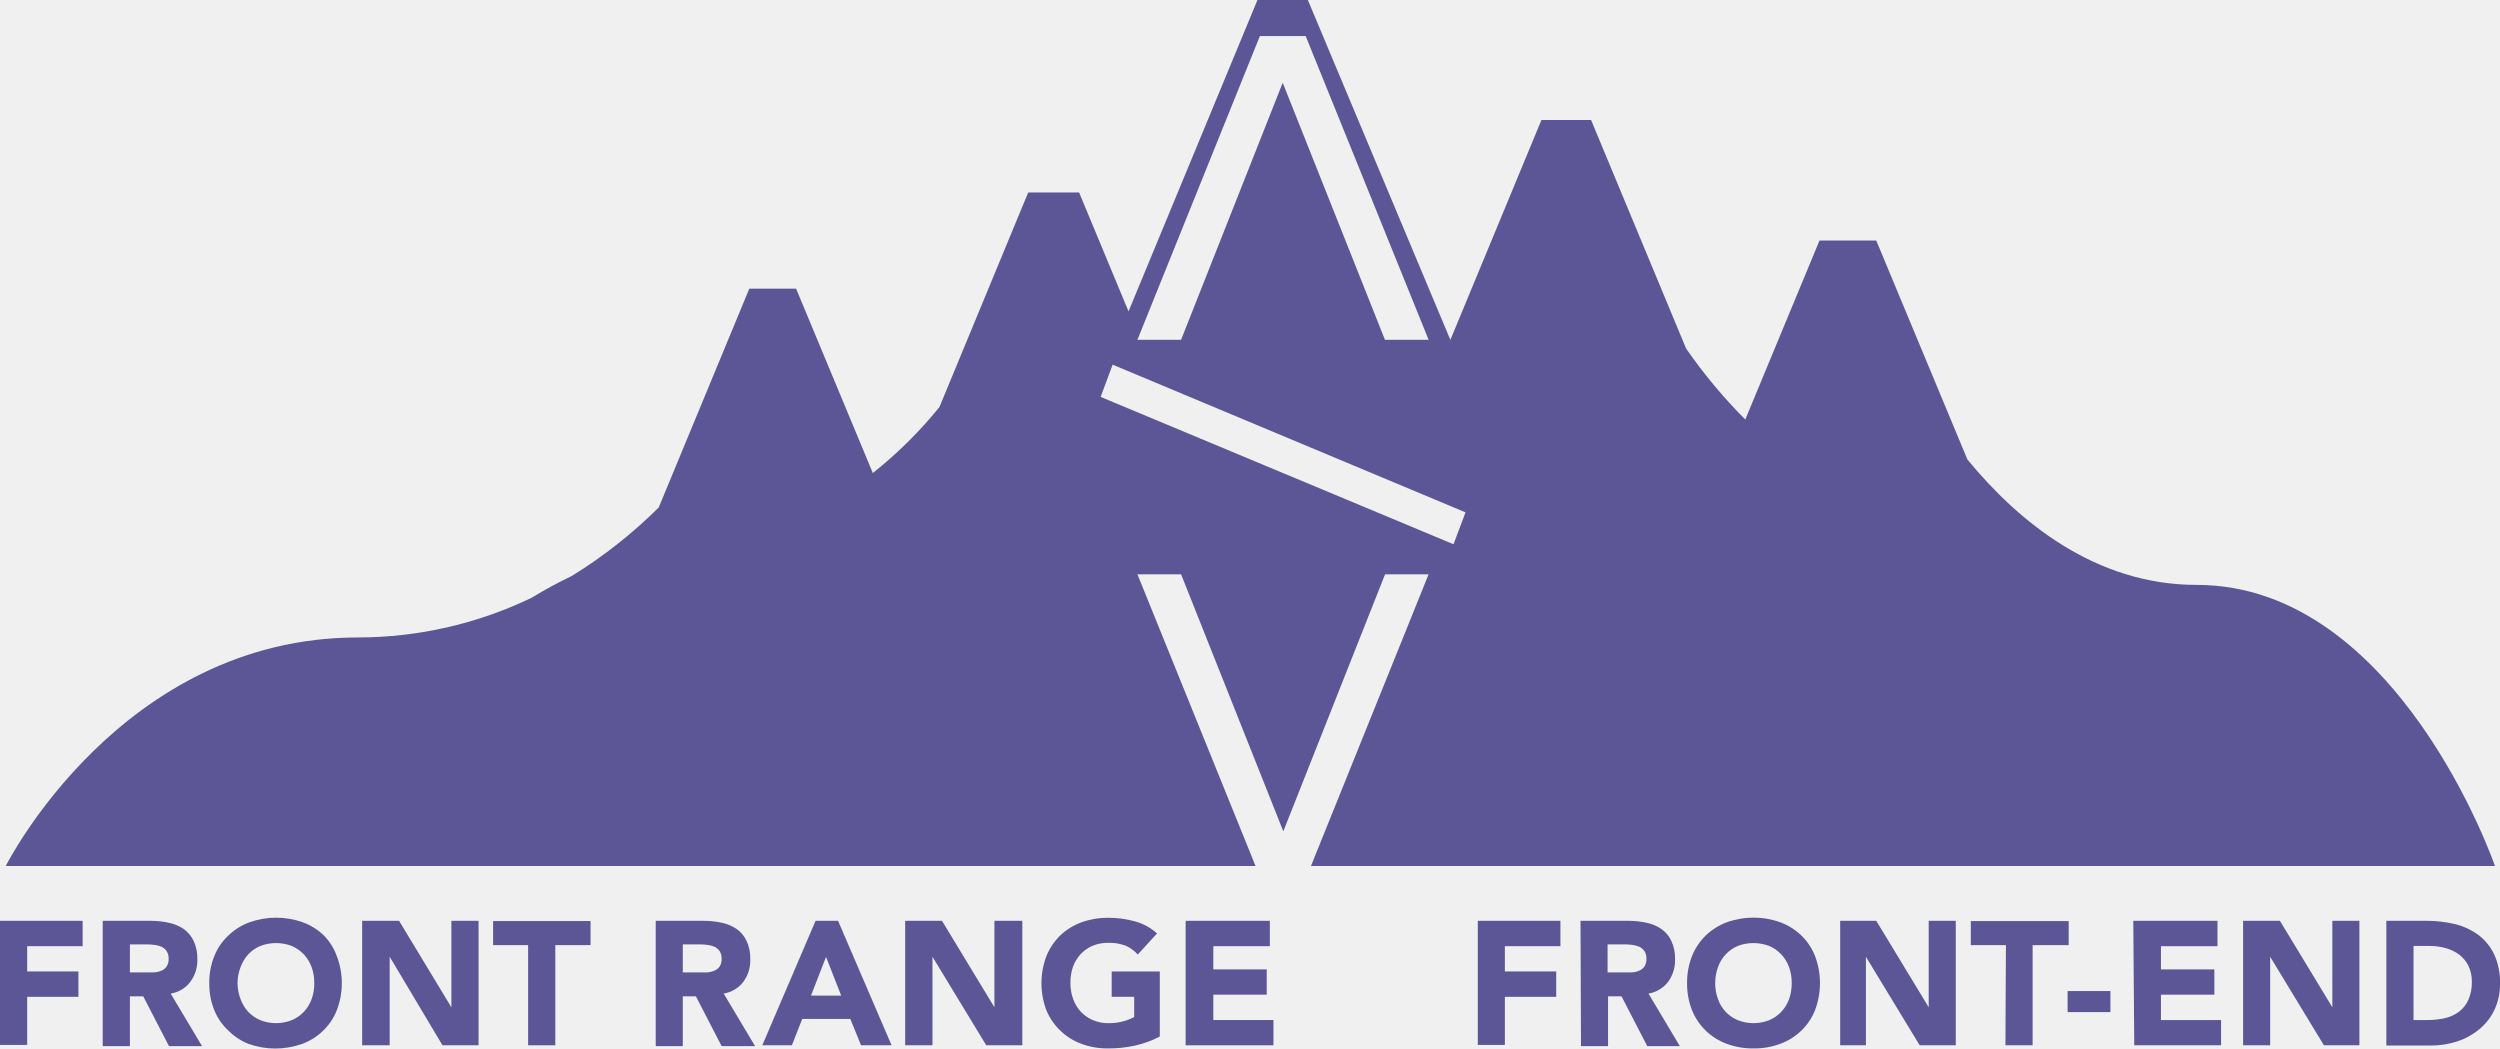
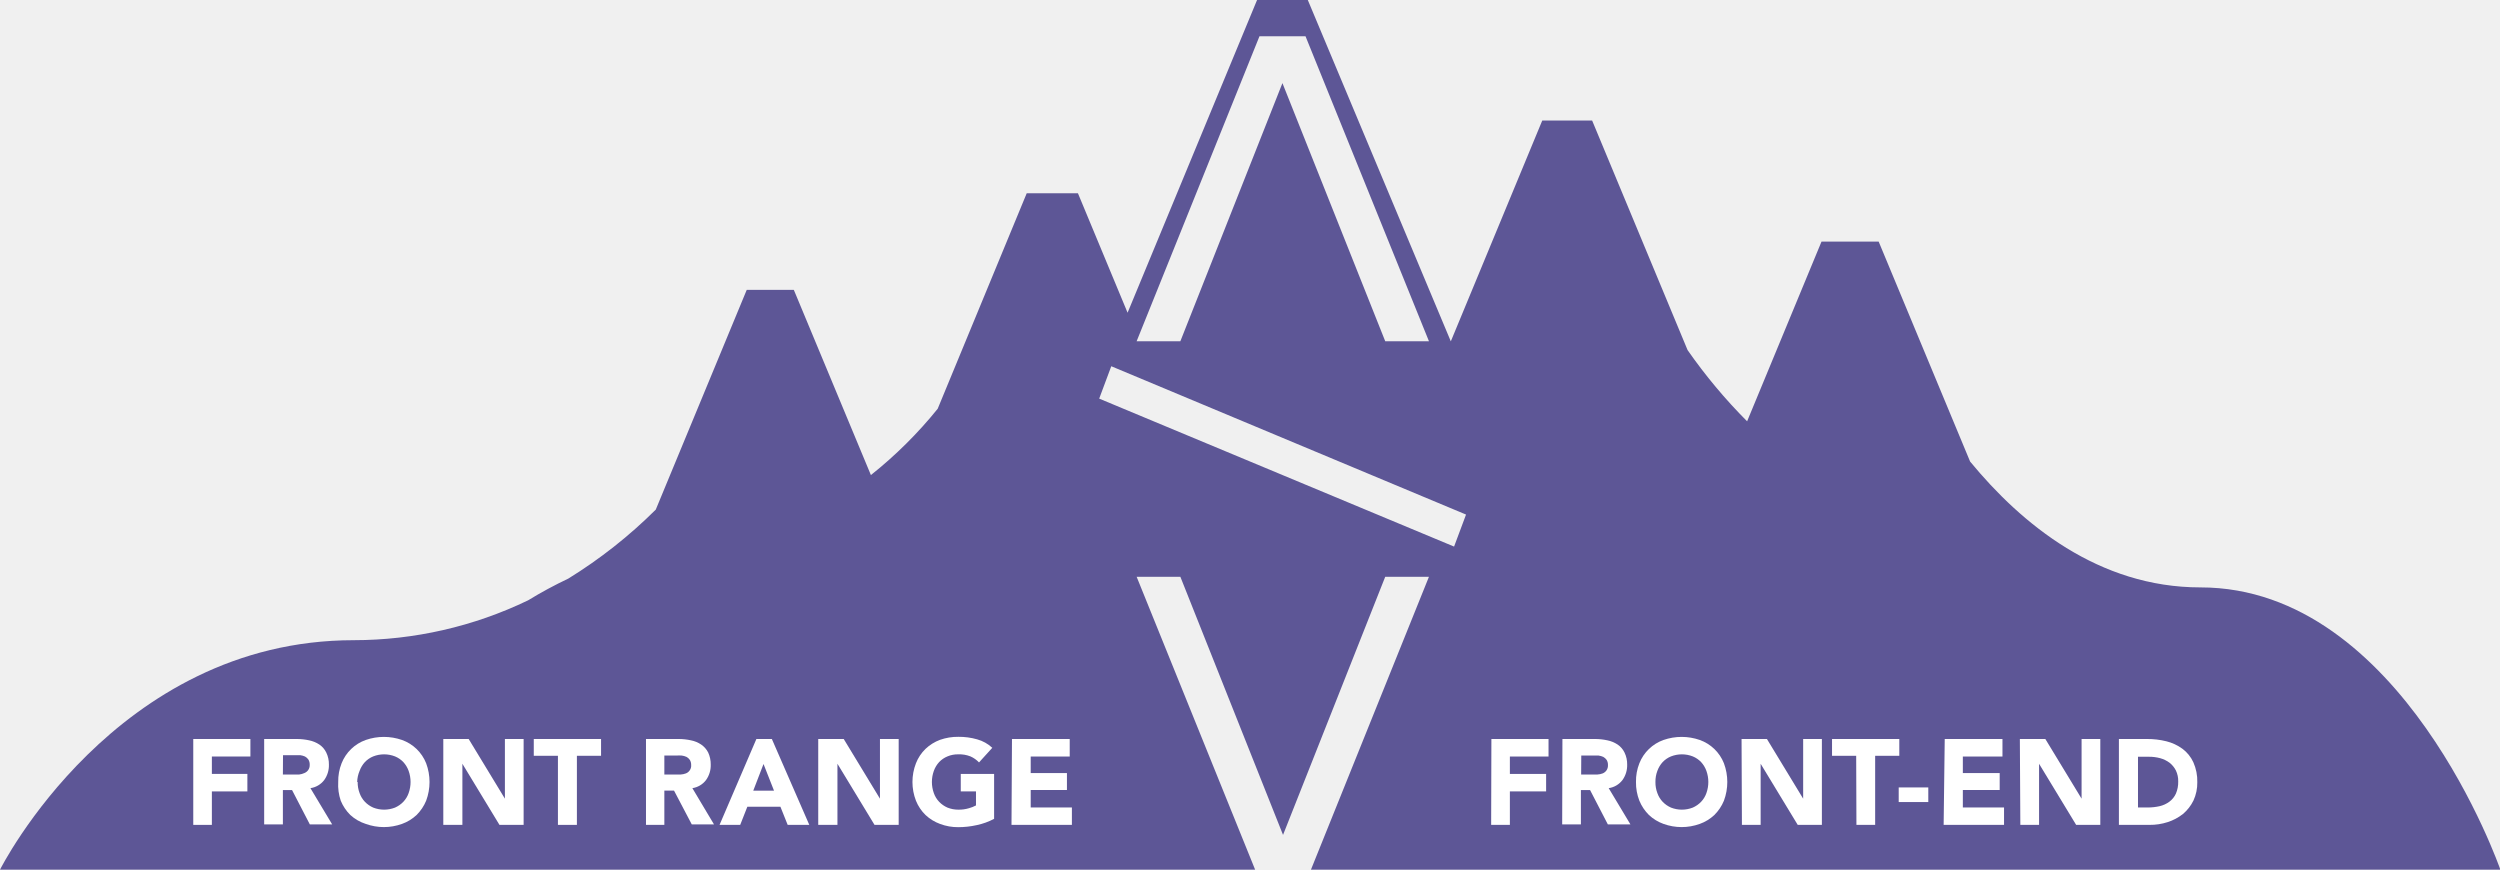
- <svg xmlns="http://www.w3.org/2000/svg" viewBox="0 0 207.86 87.17">
+ <svg xmlns="http://www.w3.org/2000/svg" viewBox="0 0 206.97 72">
  <defs>
-     <style>.cls-1{fill:#5d5696;}</style>
+     <style>.cls-1{fill:#5d5696;}.cls-2{fill:#fff;}</style>
  </defs>
  <g id="Layer_2" data-name="Layer 2">
    <g id="Layer_1-2" data-name="Layer 1">
-       <path class="cls-1" d="M182.64,48.63c-8.41,0-14.79-5.23-19.06-10.42L156,20h-4.72l-6.17,14.88a43.12,43.12,0,0,1-4.92-5.9l-7.9-19h-4.13l-7.57,18.28h0l0,0L108.74,0h-4.19L93.83,25.89,89.72,16H85.49L78.11,33.84a35.56,35.56,0,0,1-5.54,5.49L66.19,24H62.3L54.77,42.19a39.91,39.91,0,0,1-7.25,5.71,36.37,36.37,0,0,0-3.32,1.8A33.33,33.33,0,0,1,29.77,53C10,53,.48,72,.48,72H104.39L94.57,47.75H98.2l8.5,21.37,8.46-21.37h3.62L109,72h98.44S199.39,48.63,182.64,48.63ZM104.75,3h3.81l10.22,25.25h-3.63l-8.5-21.37L98.2,28.25H94.57Zm16.1,42.25L91.51,33l1-2.68L121.85,42.6Z" />
-       <path class="cls-1" d="M0,76.56H6.87v2.11H2.26v2.1H6.52v2.11H2.26v4H0Z" />
-       <path class="cls-1" d="M8.54,76.56h4a7.09,7.09,0,0,1,1.49.16,3.56,3.56,0,0,1,1.23.51,2.61,2.61,0,0,1,.84,1,3.43,3.43,0,0,1,.31,1.52,3,3,0,0,1-.57,1.86,2.52,2.52,0,0,1-1.65,1l2.61,4.37H14.05l-2.14-4.14H10.8v4.14H8.54Zm2.26,4.29h1.33l.64,0a1.76,1.76,0,0,0,.62-.13,1,1,0,0,0,.45-.34,1.08,1.08,0,0,0,.18-.66,1.09,1.09,0,0,0-.16-.63,1.16,1.16,0,0,0-.4-.36,1.82,1.82,0,0,0-.57-.16,4.44,4.44,0,0,0-.62-.05H10.8Z" />
-       <path class="cls-1" d="M17.4,81.74a5.78,5.78,0,0,1,.42-2.25A4.69,4.69,0,0,1,19,77.77a5,5,0,0,1,1.75-1.09,6.62,6.62,0,0,1,4.42,0,5,5,0,0,1,1.75,1.09A4.69,4.69,0,0,1,28,79.49,6.24,6.24,0,0,1,28,84a4.74,4.74,0,0,1-1.15,1.71,4.85,4.85,0,0,1-1.75,1.09,6.62,6.62,0,0,1-4.42,0A4.85,4.85,0,0,1,19,85.7,4.74,4.74,0,0,1,17.82,84,5.78,5.78,0,0,1,17.4,81.74Zm2.35,0A3.79,3.79,0,0,0,20,83.07a3.23,3.23,0,0,0,.64,1.06,3,3,0,0,0,1,.69,3.56,3.56,0,0,0,2.62,0,2.93,2.93,0,0,0,1-.69,3.09,3.09,0,0,0,.65-1.06,3.79,3.79,0,0,0,.22-1.33,3.83,3.83,0,0,0-.22-1.33,3.09,3.09,0,0,0-.65-1.06,3,3,0,0,0-1-.7,3.7,3.7,0,0,0-2.62,0,3,3,0,0,0-1,.7A3.23,3.23,0,0,0,20,80.41,3.83,3.83,0,0,0,19.75,81.74Z" />
-       <path class="cls-1" d="M30.11,76.56h3.07l4.35,7.19h0V76.56h2.26V86.91h-3L32.4,79.55h0v7.36H30.11Z" />
-       <path class="cls-1" d="M43.91,78.58H41v-2h8.1v2H46.17v8.33H43.91Z" />
-       <path class="cls-1" d="M54.52,76.56h4a7.16,7.16,0,0,1,1.49.16,3.43,3.43,0,0,1,1.22.51,2.44,2.44,0,0,1,.84,1,3.29,3.29,0,0,1,.31,1.52,3,3,0,0,1-.56,1.86,2.57,2.57,0,0,1-1.65,1l2.61,4.37H60l-2.14-4.14H56.77v4.14H54.52Zm2.25,4.29h1.34l.64,0a1.66,1.66,0,0,0,.61-.13,1,1,0,0,0,.46-.34,1.08,1.08,0,0,0,.18-.66,1.09,1.09,0,0,0-.16-.63,1.16,1.16,0,0,0-.4-.36,2,2,0,0,0-.57-.16,4.44,4.44,0,0,0-.62-.05H56.77Z" />
-       <path class="cls-1" d="M67.81,76.56h1.87l4.45,10.35H71.59l-.89-2.19h-4l-.86,2.19H63.38Zm.87,3-1.25,3.22h2.51Z" />
-       <path class="cls-1" d="M75.26,76.56h3.06l4.36,7.19h0V76.56H85V86.91H82l-4.47-7.36h0v7.36H75.26Z" />
-       <path class="cls-1" d="M96.43,86.18a8.25,8.25,0,0,1-2.08.76,10.17,10.17,0,0,1-2.21.23,6.13,6.13,0,0,1-2.22-.38,4.93,4.93,0,0,1-1.75-1.09A5,5,0,0,1,87,84a6.38,6.38,0,0,1,0-4.5,5,5,0,0,1,1.15-1.72,5.08,5.08,0,0,1,1.75-1.09,6.35,6.35,0,0,1,2.22-.38,8.08,8.08,0,0,1,2.26.3,4.46,4.46,0,0,1,1.82,1l-1.6,1.75a3.12,3.12,0,0,0-1-.73,3.77,3.77,0,0,0-1.44-.24,3.4,3.4,0,0,0-1.31.24,3,3,0,0,0-1,.7,3.07,3.07,0,0,0-.64,1.06A3.83,3.83,0,0,0,89,81.74a3.79,3.79,0,0,0,.23,1.33,3.07,3.07,0,0,0,.64,1.06,3,3,0,0,0,1,.69,3.22,3.22,0,0,0,1.31.25,4.34,4.34,0,0,0,1.27-.17,4.26,4.26,0,0,0,.85-.34V82.88H92.43V80.77h4Z" />
-       <path class="cls-1" d="M98.58,76.56h7v2.11h-4.7V80.6h4.44v2.1h-4.44v2.11h5v2.1H98.58Z" />
-       <path class="cls-1" d="M122.87,76.56h6.87v2.11h-4.62v2.1h4.27v2.11h-4.27v4h-2.25Z" />
-       <path class="cls-1" d="M131.41,76.56h4a7.16,7.16,0,0,1,1.49.16,3.43,3.43,0,0,1,1.22.51,2.44,2.44,0,0,1,.84,1,3.29,3.29,0,0,1,.31,1.52,3,3,0,0,1-.56,1.86,2.57,2.57,0,0,1-1.65,1l2.61,4.37h-2.71l-2.14-4.14h-1.12v4.14h-2.25Zm2.25,4.29H135l.64,0a1.66,1.66,0,0,0,.61-.13,1,1,0,0,0,.46-.34,1.08,1.08,0,0,0,.18-.66,1.09,1.09,0,0,0-.16-.63,1.16,1.16,0,0,0-.4-.36,2,2,0,0,0-.57-.16,4.44,4.44,0,0,0-.62-.05h-1.48Z" />
-       <path class="cls-1" d="M140.27,81.74a6,6,0,0,1,.41-2.25,5,5,0,0,1,1.15-1.72,5.17,5.17,0,0,1,1.75-1.09,6.39,6.39,0,0,1,2.22-.38,6.29,6.29,0,0,1,2.21.38,5,5,0,0,1,1.75,1.09,4.82,4.82,0,0,1,1.15,1.72,6.38,6.38,0,0,1,0,4.5,4.92,4.92,0,0,1-2.9,2.8,6.07,6.07,0,0,1-2.21.38,6.16,6.16,0,0,1-2.22-.38,4.92,4.92,0,0,1-2.9-2.8A6,6,0,0,1,140.27,81.74Zm2.34,0a3.79,3.79,0,0,0,.23,1.33,3.07,3.07,0,0,0,.64,1.06,3,3,0,0,0,1,.69,3.56,3.56,0,0,0,2.62,0,2.93,2.93,0,0,0,1-.69,3.09,3.09,0,0,0,.65-1.06,3.79,3.79,0,0,0,.22-1.33,3.83,3.83,0,0,0-.22-1.33,3.09,3.09,0,0,0-.65-1.06,3,3,0,0,0-1-.7,3.7,3.7,0,0,0-2.62,0,3,3,0,0,0-1,.7,3.07,3.07,0,0,0-.64,1.06A3.83,3.83,0,0,0,142.61,81.74Z" />
-       <path class="cls-1" d="M153,76.56H156l4.36,7.19h0V76.56h2.25V86.91h-3l-4.47-7.36h0v7.36H153Z" />
-       <path class="cls-1" d="M166.78,78.58h-2.92v-2H172v2H169v8.33h-2.26Z" />
-       <path class="cls-1" d="M175.47,84.15h-3.56V82.4h3.56Z" />
-       <path class="cls-1" d="M177.37,76.56h7v2.11h-4.7V80.6h4.44v2.1h-4.44v2.11h5v2.1h-7.22Z" />
-       <path class="cls-1" d="M186.5,76.56h3.06l4.36,7.19h0V76.56h2.25V86.91h-2.95l-4.47-7.36h0v7.36H186.5Z" />
-       <path class="cls-1" d="M198.41,76.56h3.39a9.87,9.87,0,0,1,2.34.28,5.54,5.54,0,0,1,1.93.9,4.39,4.39,0,0,1,1.31,1.62,5.48,5.48,0,0,1,.48,2.41,5,5,0,0,1-.47,2.21,4.66,4.66,0,0,1-1.27,1.61,5.56,5.56,0,0,1-1.83,1,6.92,6.92,0,0,1-2.19.34h-3.69Zm2.26,8.25h1.17a6.73,6.73,0,0,0,1.46-.16,3.1,3.1,0,0,0,1.16-.54,2.54,2.54,0,0,0,.78-1,3.62,3.62,0,0,0,.28-1.48,3,3,0,0,0-.28-1.32,2.68,2.68,0,0,0-.76-.93,3.4,3.4,0,0,0-1.13-.55,5,5,0,0,0-1.35-.18h-1.33Z" />
+       <path class="cls-1" d="M182.17,48.63c-8.42,0-14.8-5.23-19.07-10.42L155.53,20H150.8l-6.16,14.88a43.94,43.94,0,0,1-4.93-5.9l-7.9-19h-4.13l-7.57,18.28h0s0,0,0,0L108.27,0h-4.2L93.35,25.89,89.24,16H85L77.63,33.84a35.48,35.48,0,0,1-5.53,5.49L65.72,24h-3.9L54.29,42.19a40.16,40.16,0,0,1-7.24,5.71,35.27,35.27,0,0,0-3.33,1.8A33.3,33.3,0,0,1,29.29,53C9.51,53,0,72,0,72H103.91L94.1,47.75h3.62l8.5,21.37,8.46-21.37h3.62L108.53,72H207S198.91,48.63,182.17,48.63ZM104.27,3h3.81L118.3,28.25h-3.62L106.17,6.88,97.72,28.25H94.1Zm16.11,42.25L91,33l1-2.68L121.37,42.6Z" />
+       <path class="cls-2" d="M16,61.18h4.73v1.45H17.54v1.44h2.94v1.45H17.54v2.77H16Z" />
+       <path class="cls-2" d="M21.87,61.18h2.72a4.76,4.76,0,0,1,1,.11,2.39,2.39,0,0,1,.85.35,1.67,1.67,0,0,1,.57.66,2.19,2.19,0,0,1,.22,1,2.09,2.09,0,0,1-.39,1.28,1.75,1.75,0,0,1-1.14.67l1.8,3H25.65l-1.47-2.84h-.76v2.84H21.87Zm1.55,2.94h1.35A1.43,1.43,0,0,0,25.2,64a.73.73,0,0,0,.31-.24.71.71,0,0,0,.13-.45.78.78,0,0,0-.11-.43.83.83,0,0,0-.28-.25,1.48,1.48,0,0,0-.39-.11l-.43,0h-1Z" />
+       <path class="cls-2" d="M28,64.74a4,4,0,0,1,.28-1.55,3.36,3.36,0,0,1,2-1.93,4.57,4.57,0,0,1,3,0,3.36,3.36,0,0,1,2,1.93,4.43,4.43,0,0,1,0,3.1,3.6,3.6,0,0,1-.79,1.18,3.46,3.46,0,0,1-1.21.74,4.41,4.41,0,0,1-3,0A3.46,3.46,0,0,1,29,67.47a3.6,3.6,0,0,1-.79-1.18A4.07,4.07,0,0,1,28,64.74Zm1.61,0a2.51,2.51,0,0,0,.16.92,2,2,0,0,0,.44.72,2.14,2.14,0,0,0,.69.48,2.47,2.47,0,0,0,1.8,0,2.14,2.14,0,0,0,.69-.48,2,2,0,0,0,.44-.72,2.72,2.72,0,0,0,0-1.84,2.16,2.16,0,0,0-.44-.73,2,2,0,0,0-.69-.47,2.47,2.47,0,0,0-1.8,0,2,2,0,0,0-.69.47,2.16,2.16,0,0,0-.44.73A2.51,2.51,0,0,0,29.57,64.74Z" />
+       <path class="cls-2" d="M36.7,61.18h2.1l3,4.94h0V61.18h1.55v7.11h-2l-3.07-5.06h0v5.06H36.7Z" />
+       <path class="cls-2" d="M46.19,62.57h-2V61.18h5.57v1.39h-2v5.72H46.19Z" />
+       <path class="cls-2" d="M53.48,61.18H56.2a4.76,4.76,0,0,1,1,.11,2.31,2.31,0,0,1,.85.35,1.78,1.78,0,0,1,.58.66,2.32,2.32,0,0,1,.21,1,2.09,2.09,0,0,1-.39,1.28,1.75,1.75,0,0,1-1.13.67l1.79,3H57.27L55.8,65.45H55v2.84H53.48ZM55,64.12h1.36a1.43,1.43,0,0,0,.42-.09.67.67,0,0,0,.31-.24.65.65,0,0,0,.13-.45.78.78,0,0,0-.11-.43.75.75,0,0,0-.28-.25,1.38,1.38,0,0,0-.39-.11,3.11,3.11,0,0,0-.43,0H55Z" />
+       <path class="cls-2" d="M62.62,61.18H63.9L67,68.29H65.21l-.6-1.5H61.87l-.59,1.5H59.57Zm.59,2.07-.85,2.21h1.72Z" />
+       <path class="cls-2" d="M67.74,61.18h2.11l3,4.94h0V61.18h1.55v7.11h-2l-3.07-5.06h0v5.06H67.74Z" />
+       <path class="cls-2" d="M82.3,67.79a5.41,5.41,0,0,1-1.44.52,6.94,6.94,0,0,1-1.52.17,4.19,4.19,0,0,1-1.52-.27,3.51,3.51,0,0,1-1.2-.74,3.45,3.45,0,0,1-.79-1.18,4.29,4.29,0,0,1,0-3.1A3.36,3.36,0,0,1,76.62,62a3.53,3.53,0,0,1,1.2-.75A4.41,4.41,0,0,1,79.34,61a5.45,5.45,0,0,1,1.56.21,3,3,0,0,1,1.25.7l-1.1,1.21a2.14,2.14,0,0,0-.71-.5,2.46,2.46,0,0,0-1-.17,2.19,2.19,0,0,0-.9.17,2,2,0,0,0-.69.47,2.16,2.16,0,0,0-.44.73,2.73,2.73,0,0,0,0,1.84,2,2,0,0,0,.44.72,2.14,2.14,0,0,0,.69.48,2.37,2.37,0,0,0,.9.17,2.88,2.88,0,0,0,.88-.12,2.79,2.79,0,0,0,.58-.23V65.52H79.54V64.07H82.3Z" />
+       <path class="cls-2" d="M83.78,61.18h4.78v1.45H85.33V64h3V65.4h-3v1.45h3.41v1.44h-5Z" />
+       <path class="cls-2" d="M123.47,61.18h4.73v1.45H125v1.44H128v1.45H125v2.77h-1.55Z" />
+       <path class="cls-2" d="M129.35,61.18h2.72a4.76,4.76,0,0,1,1,.11,2.39,2.39,0,0,1,.85.35,1.67,1.67,0,0,1,.57.66,2.19,2.19,0,0,1,.22,1,2.09,2.09,0,0,1-.39,1.28,1.75,1.75,0,0,1-1.14.67l1.8,3h-1.87l-1.47-2.84h-.76v2.84h-1.55Zm1.55,2.94h1.35a1.43,1.43,0,0,0,.43-.09.73.73,0,0,0,.31-.24.71.71,0,0,0,.13-.45.78.78,0,0,0-.11-.43.83.83,0,0,0-.28-.25,1.48,1.48,0,0,0-.39-.11l-.43,0h-1Z" />
+       <path class="cls-2" d="M135.44,64.74a4,4,0,0,1,.28-1.55,3.36,3.36,0,0,1,2-1.93,4.57,4.57,0,0,1,3,0,3.36,3.36,0,0,1,2,1.93,4.43,4.43,0,0,1,0,3.1,3.6,3.6,0,0,1-.79,1.18,3.46,3.46,0,0,1-1.21.74,4.41,4.41,0,0,1-3,0,3.46,3.46,0,0,1-1.21-.74,3.6,3.6,0,0,1-.79-1.18A4.07,4.07,0,0,1,135.44,64.74Zm1.61,0a2.51,2.51,0,0,0,.16.92,2,2,0,0,0,.44.72,2.14,2.14,0,0,0,.69.48,2.47,2.47,0,0,0,1.8,0,2.14,2.14,0,0,0,.69-.48,2,2,0,0,0,.44-.72,2.73,2.73,0,0,0,0-1.84,2.16,2.16,0,0,0-.44-.73,2,2,0,0,0-.69-.47,2.47,2.47,0,0,0-1.8,0,2,2,0,0,0-.69.47,2.16,2.16,0,0,0-.44.73A2.51,2.51,0,0,0,137.05,64.74Z" />
+       <path class="cls-2" d="M144.18,61.18h2.1l3,4.94h0V61.18h1.55v7.11h-2l-3.07-5.06h0v5.06h-1.55Z" />
+       <path class="cls-2" d="M153.67,62.57h-2V61.18h5.57v1.39h-2v5.72h-1.55Z" />
+       <path class="cls-2" d="M159.64,66.4h-2.45V65.19h2.45Z" />
+       <path class="cls-2" d="M161,61.18h4.78v1.45H162.5V64h3.05V65.4H162.5v1.45h3.41v1.44h-5Z" />
+       <path class="cls-2" d="M167.22,61.18h2.11l3,4.94h0V61.18h1.55v7.11h-2l-3.07-5.06h0v5.06h-1.55Z" />
+       <path class="cls-2" d="M175.42,61.18h2.32a6.46,6.46,0,0,1,1.61.19,3.79,3.79,0,0,1,1.33.62,2.91,2.91,0,0,1,.9,1.11,3.81,3.81,0,0,1,.33,1.66,3.5,3.5,0,0,1-.32,1.52,3.41,3.41,0,0,1-.87,1.11,4,4,0,0,1-1.26.67,4.72,4.72,0,0,1-1.51.23h-2.53ZM177,66.85h.8a4.44,4.44,0,0,0,1-.11,2.19,2.19,0,0,0,.8-.37,1.71,1.71,0,0,0,.54-.67,2.41,2.41,0,0,0,.19-1,2,2,0,0,0-.19-.91,1.93,1.93,0,0,0-.52-.64,2.36,2.36,0,0,0-.78-.38,3.48,3.48,0,0,0-.93-.12H177Z" />
    </g>
  </g>
</svg>
